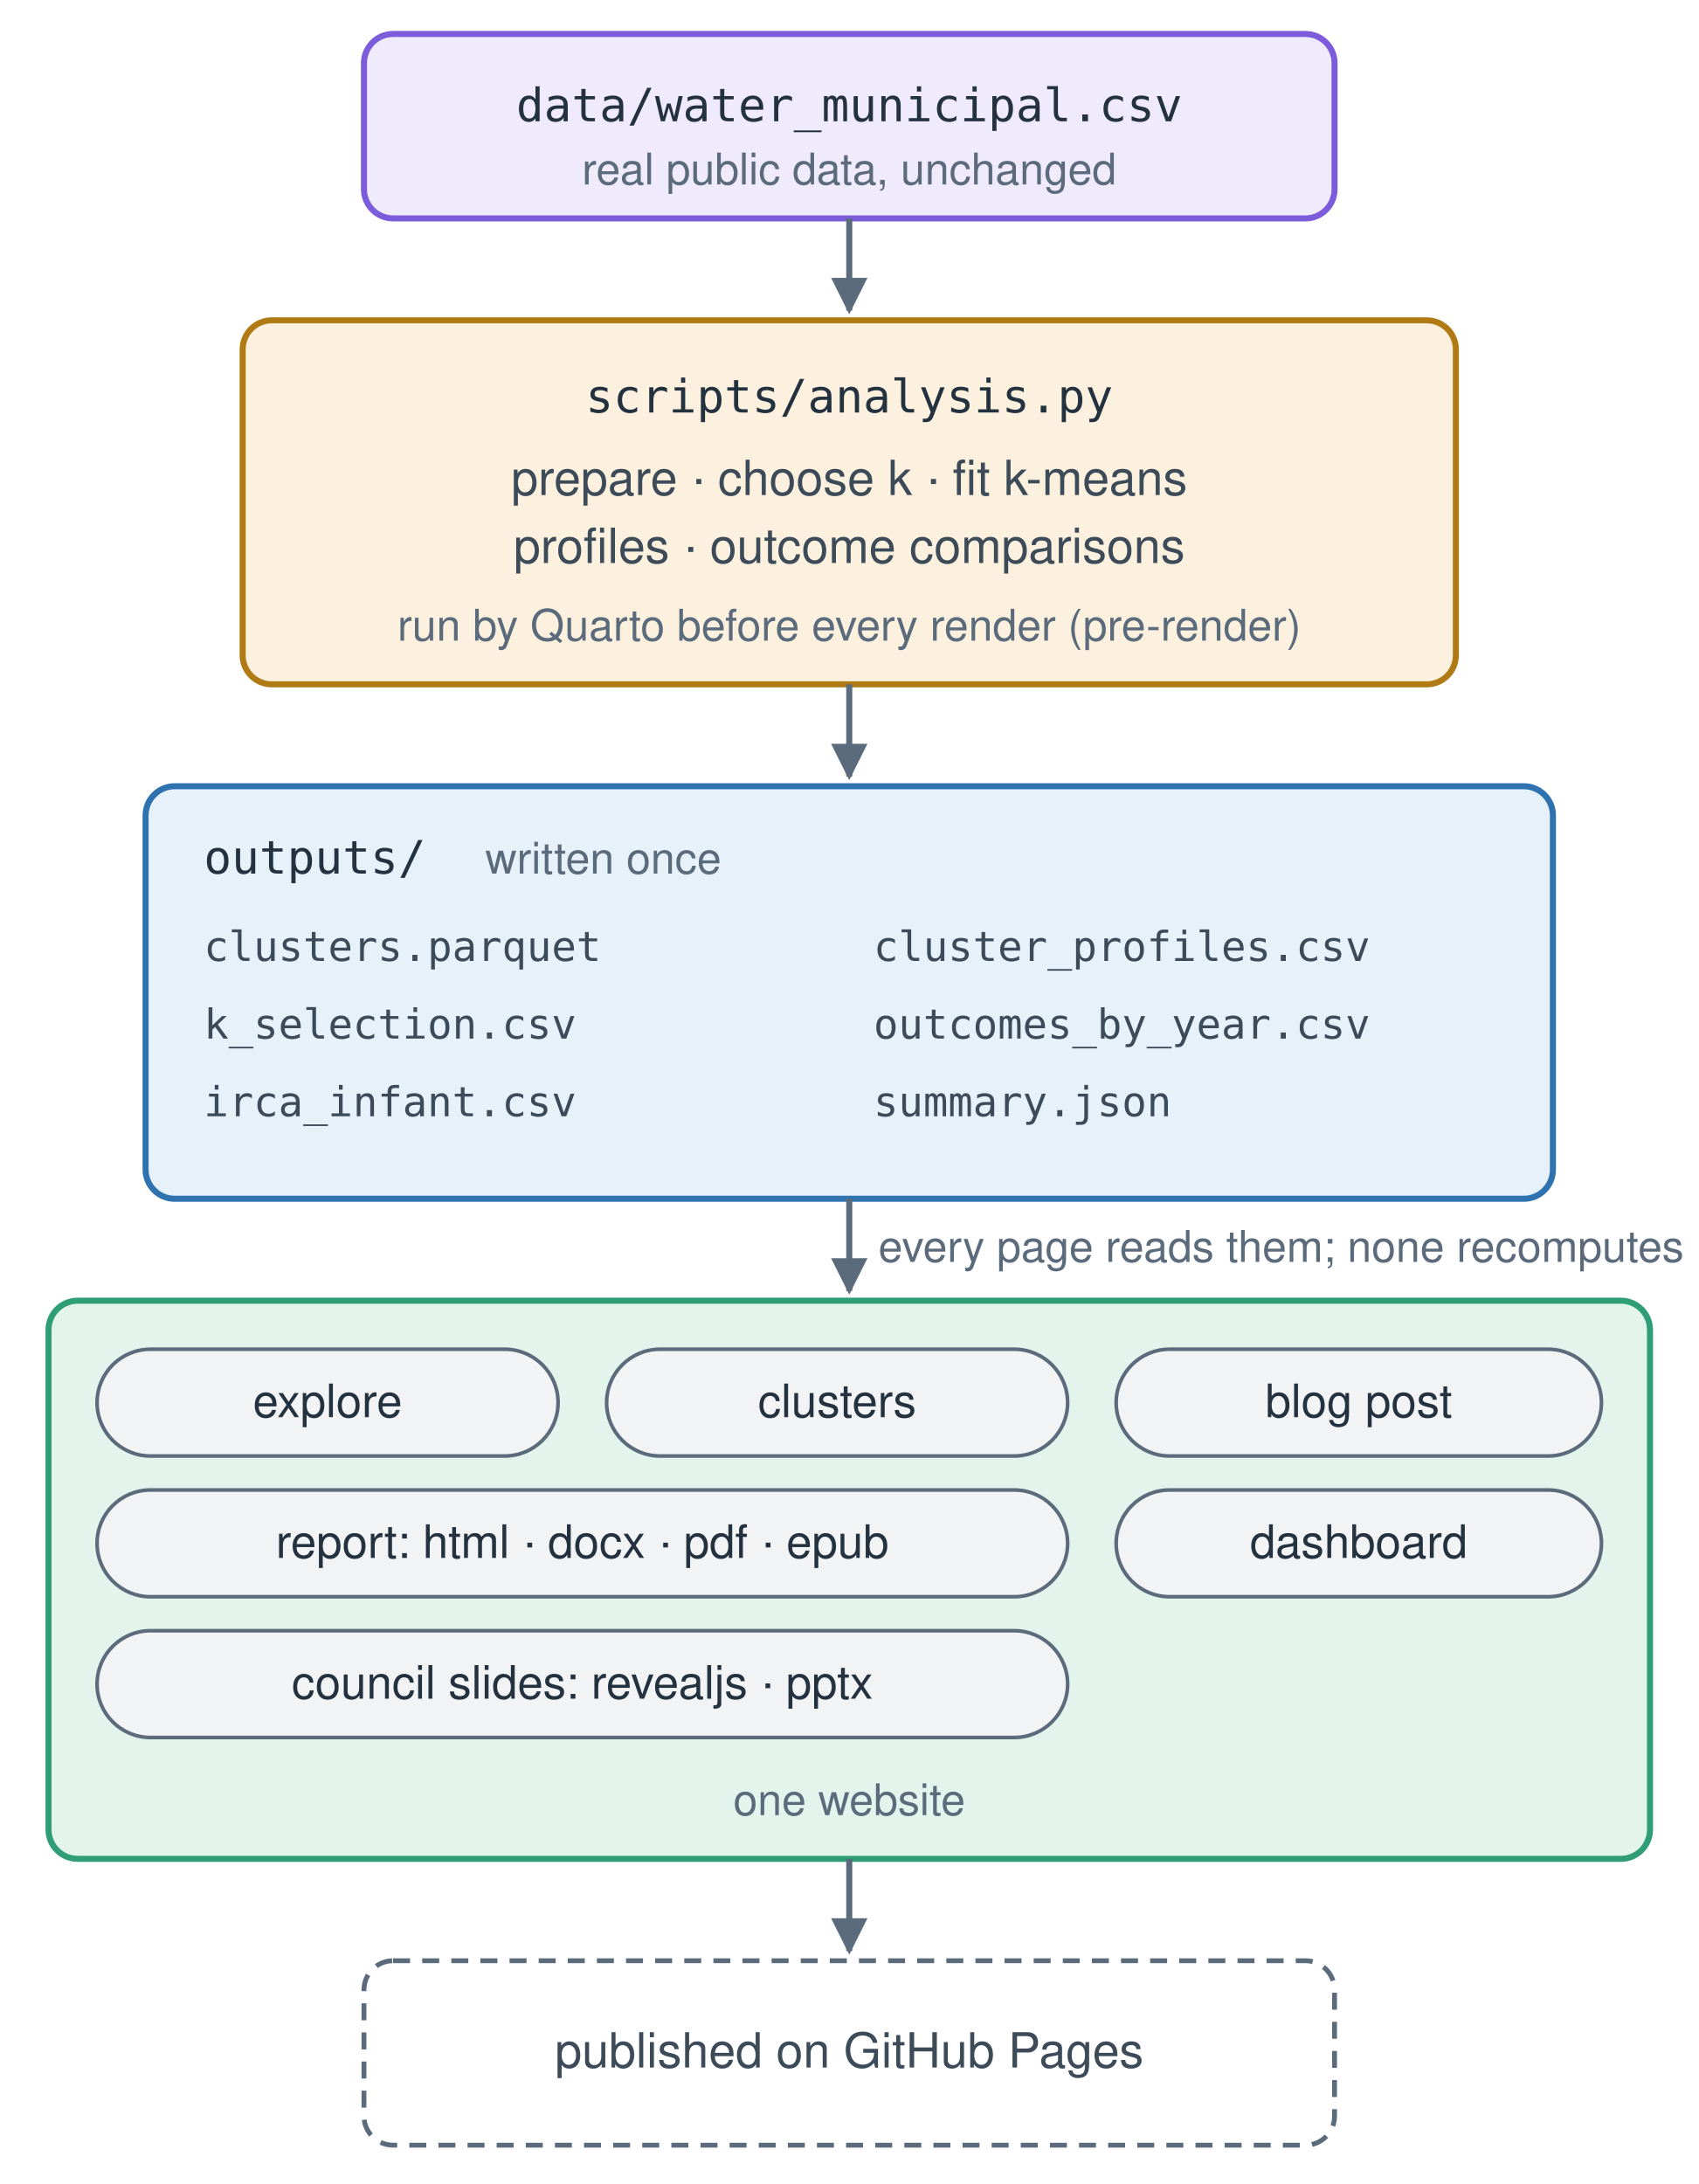
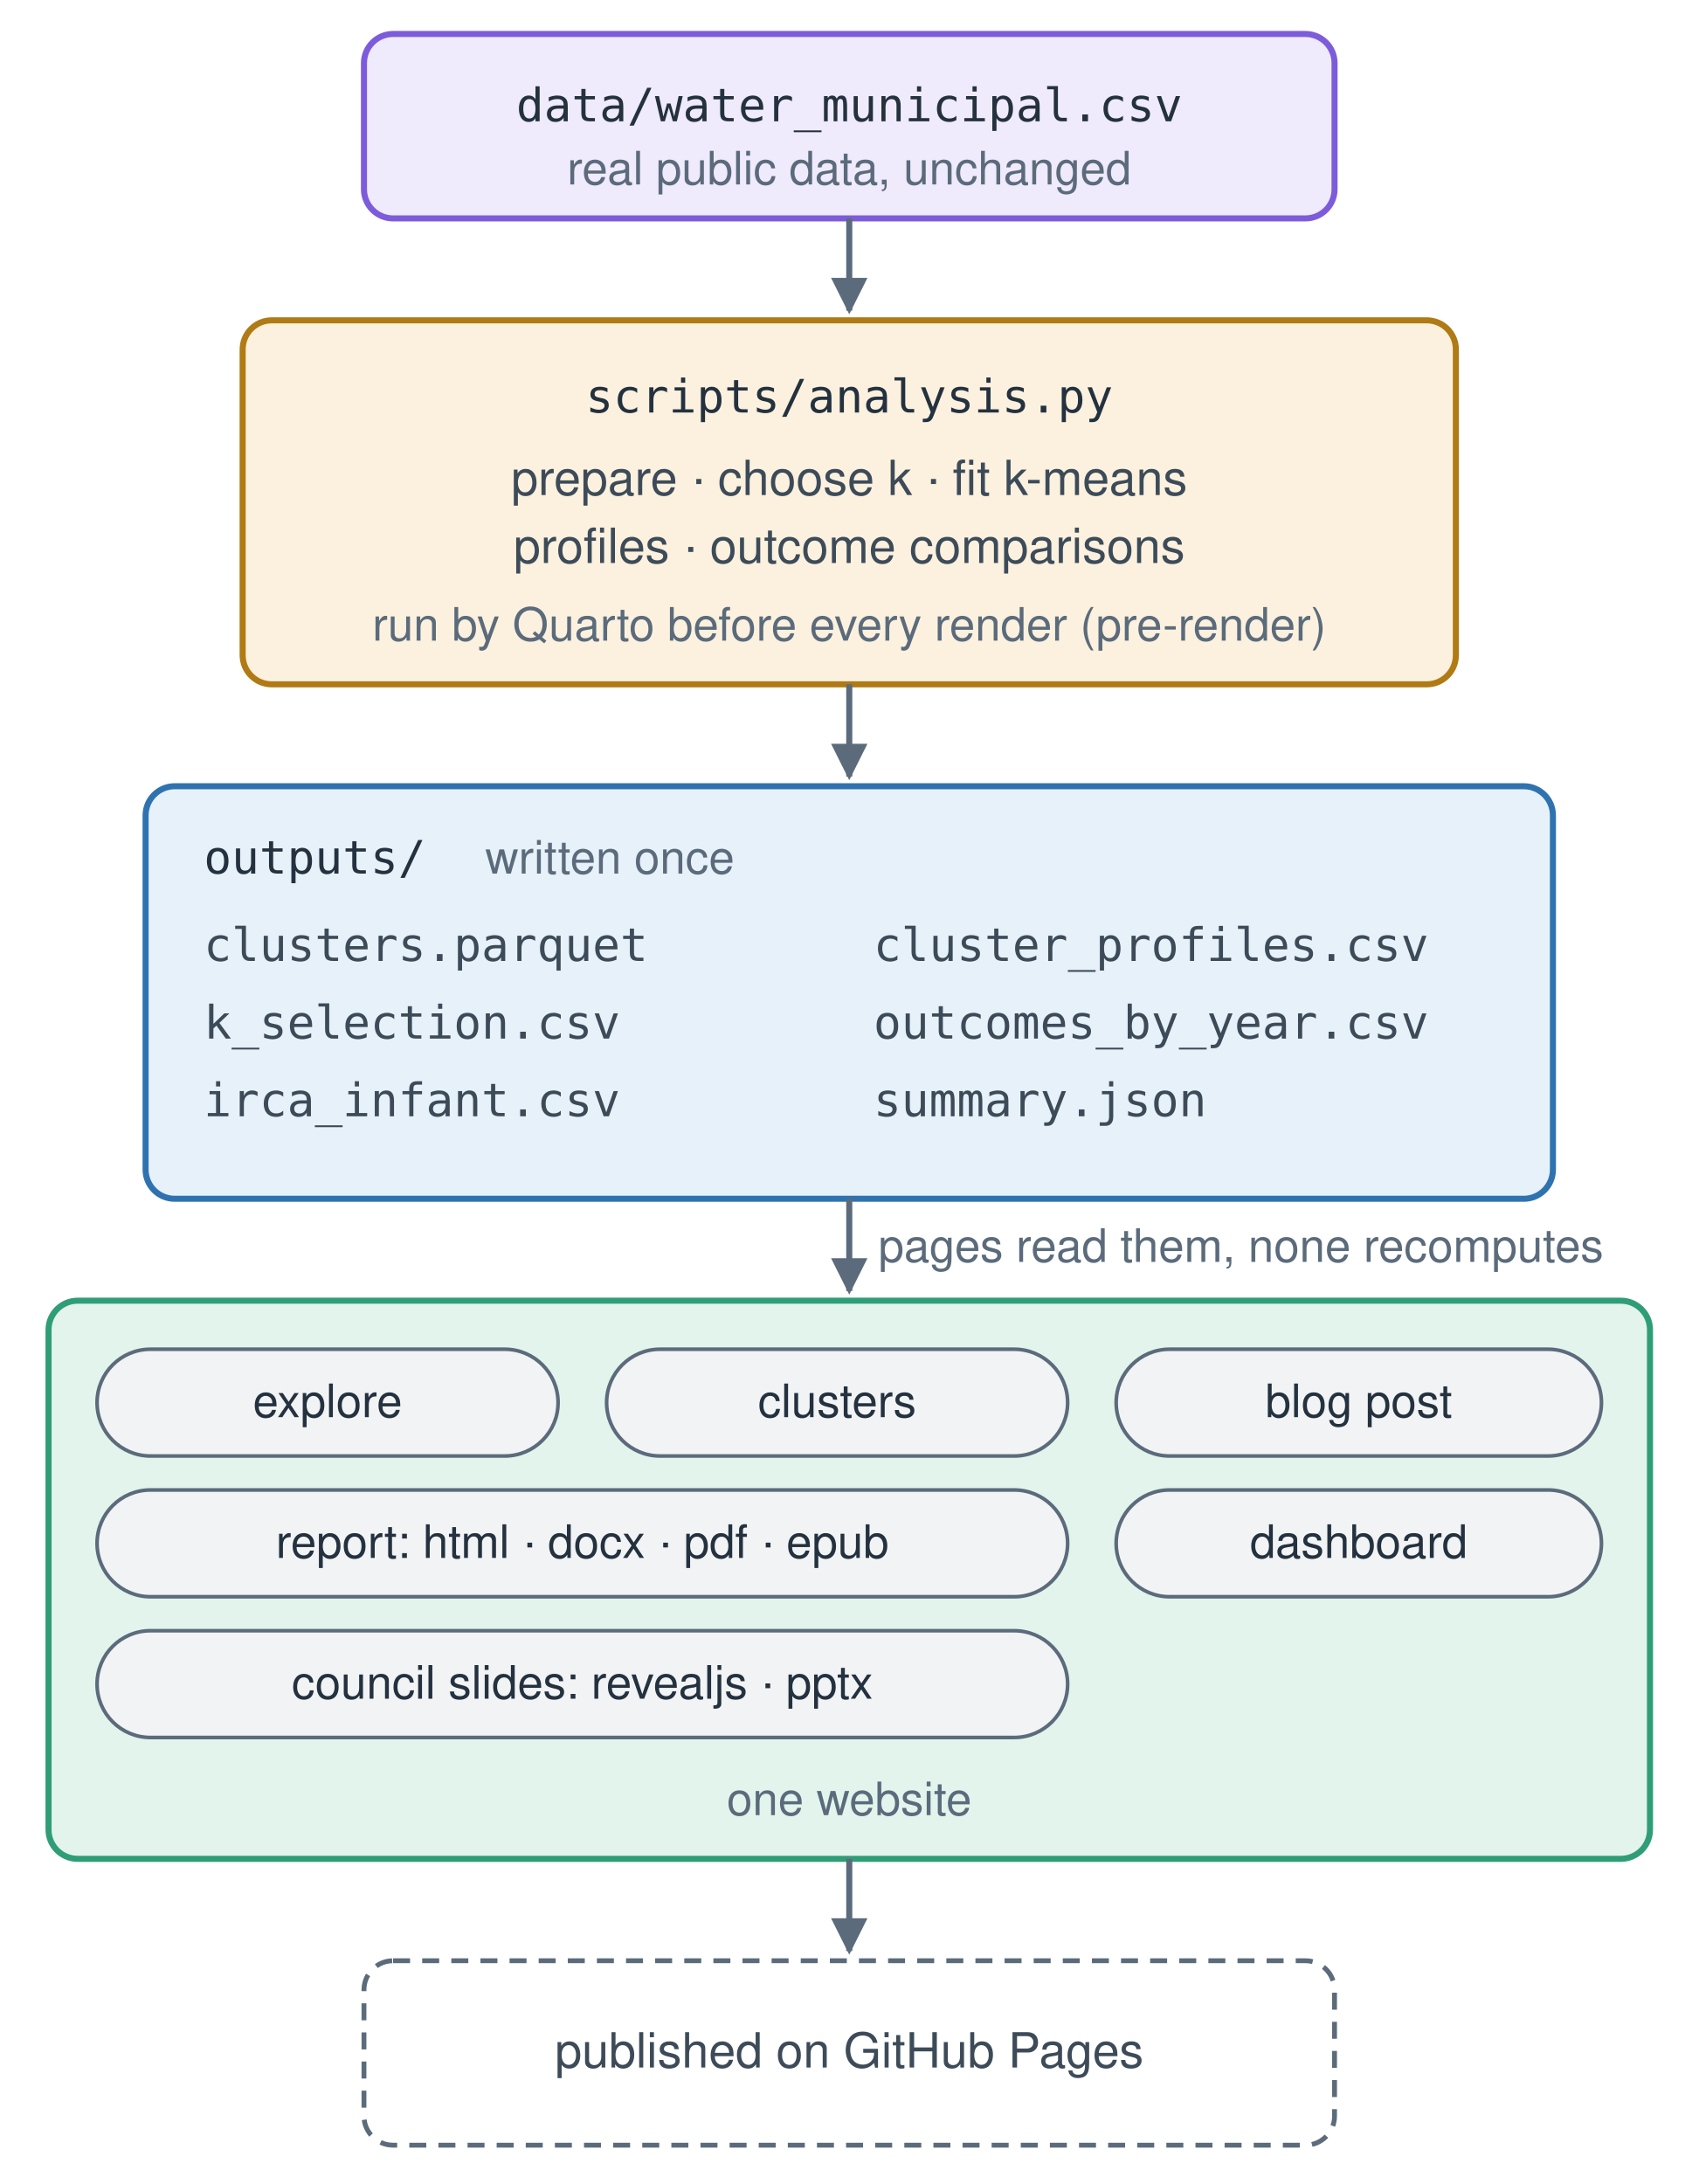
<svg xmlns="http://www.w3.org/2000/svg" viewBox="0 0 700 900" role="img" aria-labelledby="t d">
  <defs>
    <marker id="a" viewBox="0 0 10 10" refX="9" refY="5" markerWidth="6" markerHeight="6" orient="auto">
      <path d="M0,0 L10,5 L0,10 z" fill="#5b6b7b" />
    </marker>
  </defs>
  <style>
  text { font-family: "Avenir Next", "Helvetica Neue", Helvetica, Arial, sans-serif; fill: #24313f; }
  .m { font-family: Menlo, Consolas, "DejaVu Sans Mono", monospace; font-size: 19px; }
-   .ms { font-family: Menlo, Consolas, "DejaVu Sans Mono", monospace; font-size: 17px; fill: #3d4b59; }
+   .ms { font-family: Menlo, Consolas, "DejaVu Sans Mono", monospace; font-size: 19px; fill: #3d4b59; }
  .h { font-size: 24px; font-weight: 700; }
  .s { font-size: 20px; fill: #3d4b59; }
-   .n { font-size: 18px; fill: #5b6b7b; }
+   .n { font-size: 19px; fill: #5b6b7b; }
  .arrow { stroke: #5b6b7b; stroke-width: 2.5; fill: none; marker-end: url(#a); }
  .pill { fill: #f1f3f5; stroke: #5b6b7b; stroke-width: 1.5; }
</style>
  <rect x="150" y="14" width="400" height="76" rx="12" fill="#efeafc" stroke="#7c5cdb" stroke-width="2.5" />
  <text x="350" y="50" text-anchor="middle" class="m">data/water_municipal.csv</text>
  <text x="350" y="76" text-anchor="middle" class="n">real public data, unchanged</text>
  <path class="arrow" d="M350,90 L350,128" />
  <rect x="100" y="132" width="500" height="150" rx="12" fill="#fbf1de" stroke="#b07a14" stroke-width="2.5" />
  <text x="350" y="170" text-anchor="middle" class="m">scripts/analysis.py</text>
  <text x="350" y="204" text-anchor="middle" class="s">prepare · choose k · fit k-means</text>
  <text x="350" y="232" text-anchor="middle" class="s">profiles · outcome comparisons</text>
  <text x="350" y="264" text-anchor="middle" class="n">run by Quarto before every render (pre-render)</text>
  <path class="arrow" d="M350,282 L350,320" />
  <rect x="60" y="324" width="580" height="170" rx="12" fill="#e6f1fa" stroke="#2f72b0" stroke-width="2.5" />
  <text x="84" y="360" class="m">outputs/</text>
  <text x="200" y="360" class="n">written once</text>
  <text x="84" y="396" class="ms">clusters.parquet</text>
  <text x="360" y="396" class="ms">cluster_profiles.csv</text>
  <text x="84" y="428" class="ms">k_selection.csv</text>
  <text x="360" y="428" class="ms">outcomes_by_year.csv</text>
  <text x="84" y="460" class="ms">irca_infant.csv</text>
  <text x="360" y="460" class="ms">summary.json</text>
  <path class="arrow" d="M350,494 L350,532" />
-   <text x="362" y="520" class="n">every page reads them; none recomputes</text>
+   <text x="362" y="520" class="n">pages read them, none recomputes</text>
  <rect x="20" y="536" width="660" height="230" rx="12" fill="#e3f4ed" stroke="#2f9e77" stroke-width="2.5" />
  <g class="m" font-size="18">
    <rect class="pill" x="40" y="556" width="190" height="44" rx="22" />
    <text x="135" y="584" text-anchor="middle">explore</text>
    <rect class="pill" x="250" y="556" width="190" height="44" rx="22" />
    <text x="345" y="584" text-anchor="middle">clusters</text>
    <rect class="pill" x="460" y="556" width="200" height="44" rx="22" />
    <text x="560" y="584" text-anchor="middle">blog post</text>
    <rect class="pill" x="40" y="614" width="400" height="44" rx="22" />
    <text x="240" y="642" text-anchor="middle">report: html · docx · pdf · epub</text>
    <rect class="pill" x="460" y="614" width="200" height="44" rx="22" />
    <text x="560" y="642" text-anchor="middle">dashboard</text>
    <rect class="pill" x="40" y="672" width="400" height="44" rx="22" />
    <text x="240" y="700" text-anchor="middle">council slides: revealjs · pptx</text>
  </g>
  <text x="350" y="748" text-anchor="middle" class="n">one website</text>
  <path class="arrow" d="M350,766 L350,804" />
  <rect x="150" y="808" width="400" height="76" rx="12" fill="none" stroke="#5b6b7b" stroke-width="2" stroke-dasharray="7 5" />
  <text x="350" y="852" text-anchor="middle" class="s">published on GitHub Pages</text>
</svg>
